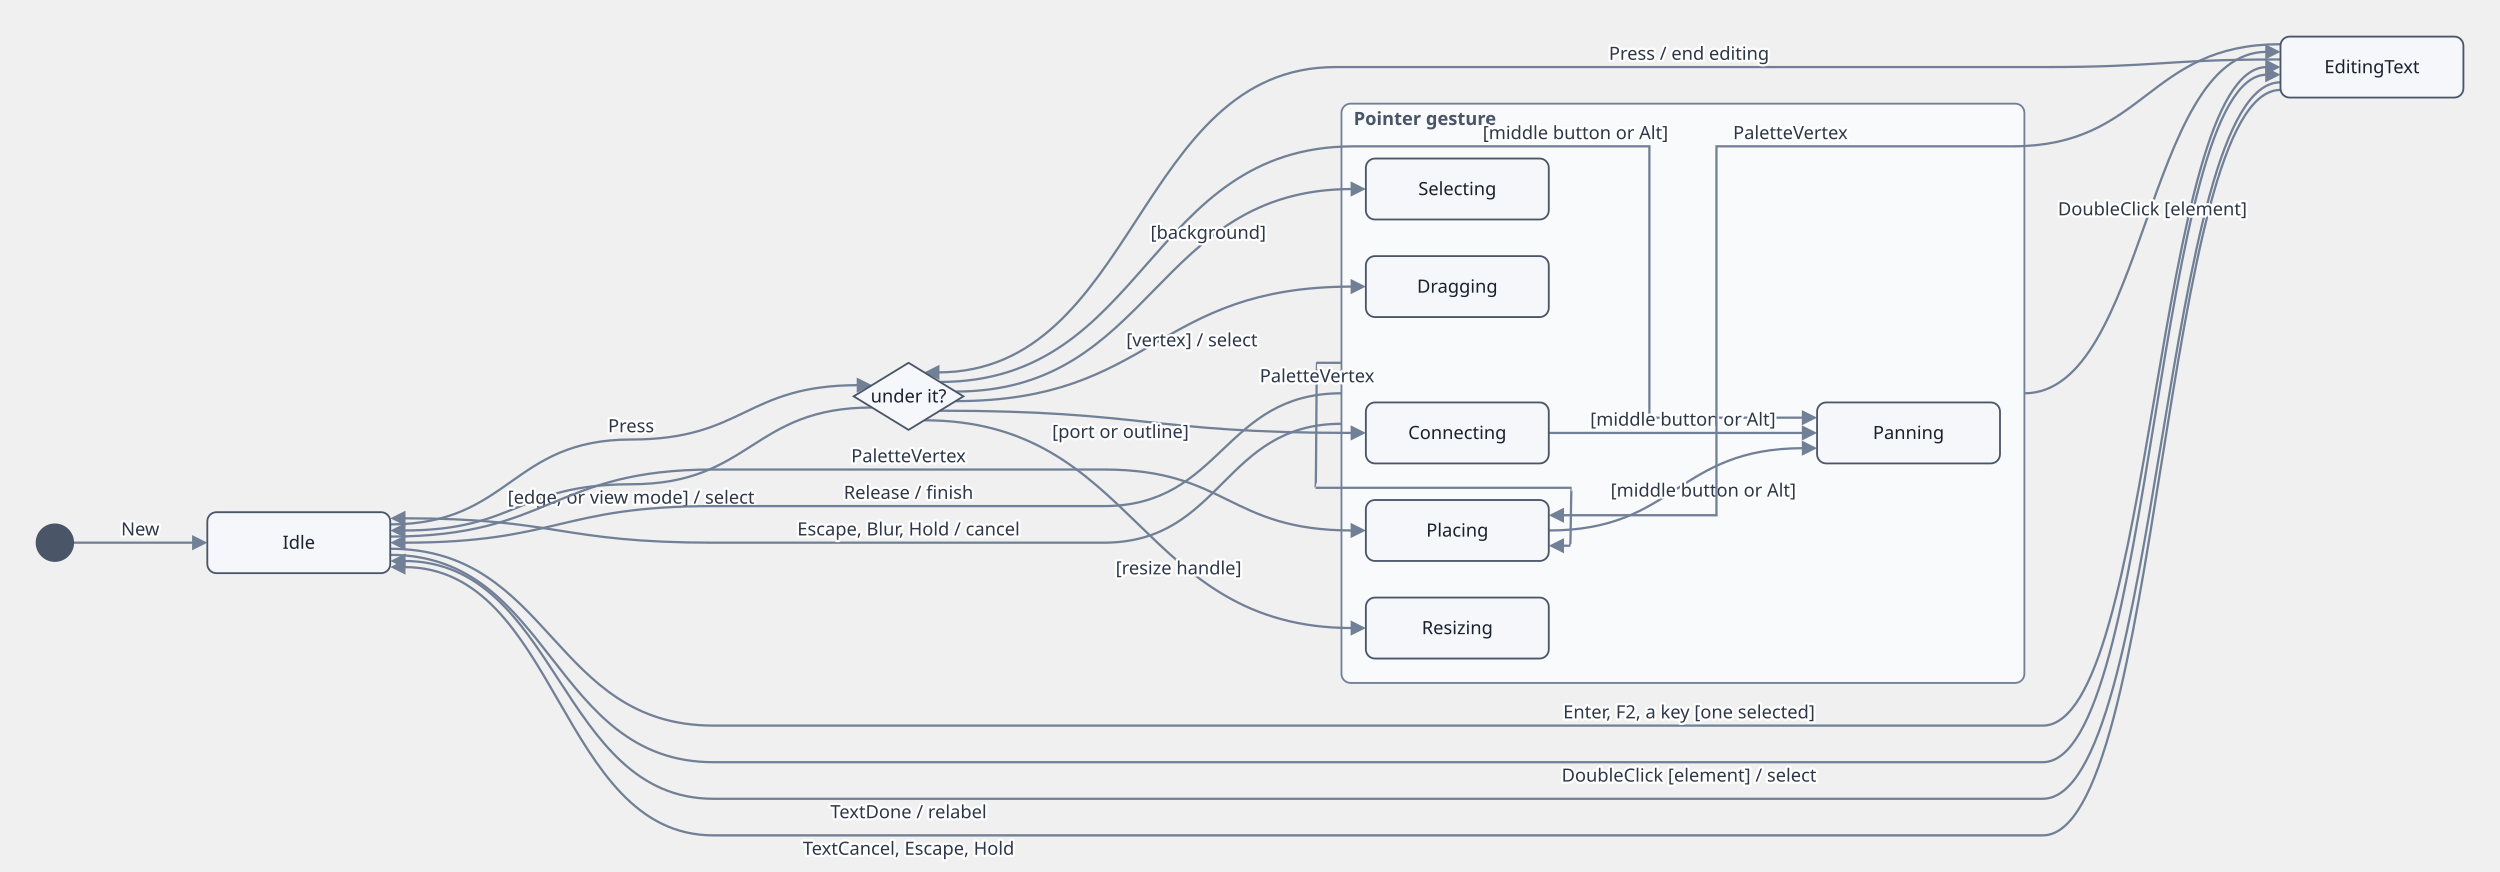
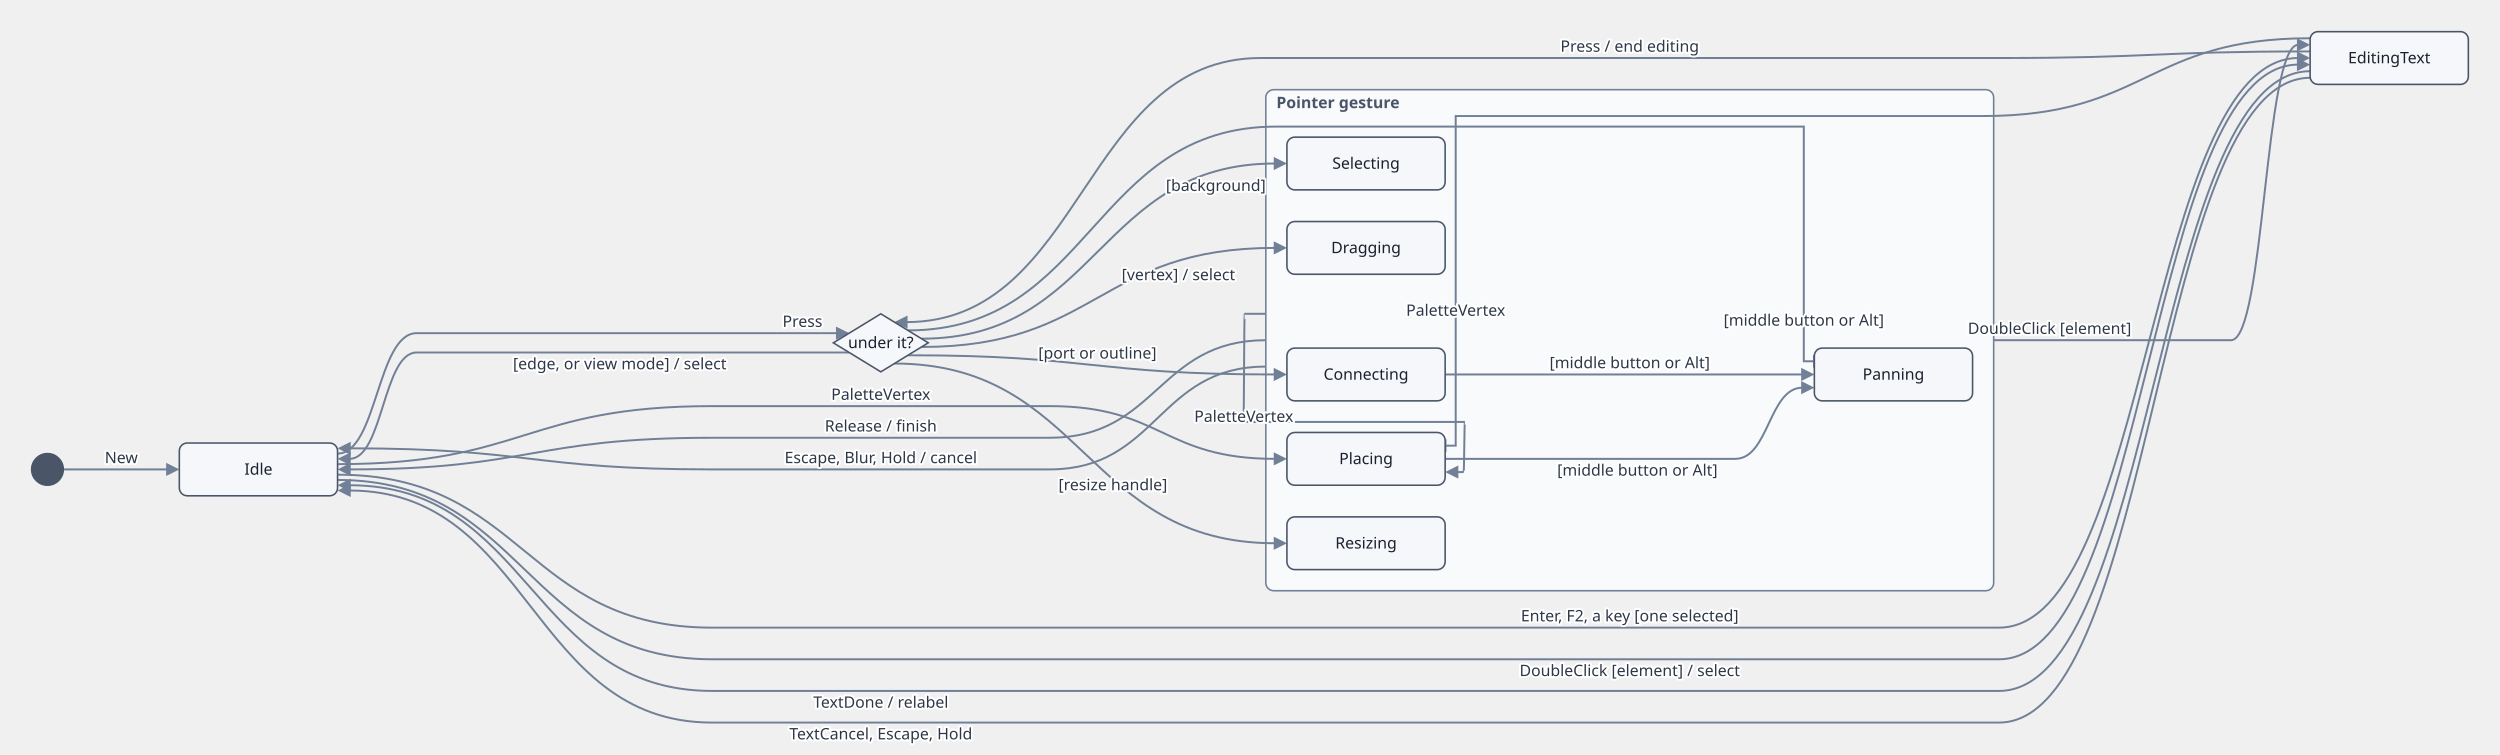
- <svg xmlns="http://www.w3.org/2000/svg" viewBox="-36 396 1640 572" class="graphedwright" data-mode="view" role="img" aria-labelledby="graphedwright-title">
+ <svg xmlns="http://www.w3.org/2000/svg" viewBox="-36 396 1896 572" class="graphedwright" data-mode="view" role="img" aria-labelledby="graphedwright-title">
  <style>/* The default look of a graphedwright drawing. A host styles by class;
   nothing here is required. */

.graphedwright { font-family: system-ui, sans-serif; font-size: 12px; }

.graphedwright .vertex .shape { fill: #f5f7fa; stroke: #4a5568; stroke-width: 1.2; }
.graphedwright .vertex .label { fill: #1a202c; }
.graphedwright .vertex .annotation { fill: #4a5568; font-size: 10px; }
.graphedwright .vertex.container &gt; .shape { fill: #f8fafc; stroke: #718096; }
.graphedwright .vertex.container &gt; .label { fill: #4a5568; font-weight: 600; }
.graphedwright .vertex .box { fill: transparent; stroke: none; }
.graphedwright .vertex .store { stroke: none; }
.graphedwright .vertex .figure { fill: none; stroke: #4a5568; stroke-width: 1.2; }
.graphedwright .vertex .shape .mark { fill: #4a5568; }
.graphedwright .vertex.dashed .shape { stroke-dasharray: 6 4; }
.graphedwright .port { fill: #ffffff; stroke: #4a5568; stroke-width: 1; }
.graphedwright .port-label { fill: #4a5568; font-size: 10px; }

.graphedwright .edge path { fill: none; stroke: #718096; }
.graphedwright .edge .label { fill: #2d3748; }
.graphedwright .edge .annotation { fill: #718096; font-size: 10px; }
.graphedwright .arrowhead path { fill: #718096; stroke: none; }
.graphedwright .arrowhead.open path { fill: none; stroke: #718096; stroke-width: 1.5; }
.graphedwright .arrowhead.hollow path { fill: #ffffff; stroke: #718096; stroke-width: 1.2; }
.graphedwright .arrowhead circle { fill: #718096; stroke: none; }
.graphedwright .tail path { fill: #718096; stroke: #718096; stroke-width: 1.2; }
.graphedwright .tail.hollow path { fill: #ffffff; }
.graphedwright .tail.plus circle { fill: #ffffff; stroke: #718096; stroke-width: 1.2; }
.graphedwright .tail.plus path { fill: none; }
.graphedwright .edge.dashed path { stroke-dasharray: 6 4; }
.graphedwright .edge .stereotype { fill: #4a5568; font-size: 11px; }
.graphedwright .vertex .keyword { fill: #4a5568; font-size: 11px; }
.graphedwright .vertex .compartment line { stroke: #718096; stroke-width: 1; }
.graphedwright .vertex .compartment .entry { fill: #2d3748; font-size: 11px; }
.graphedwright .edge text { paint-order: stroke; stroke: #ffffff; stroke-width: 3px; stroke-linejoin: round; }

/* A text cut to fit is followed by itself in full, not displayed; on
   hover the full text takes the cut one's place, with a halo to read
   over what it overruns. A vertex drawn later can still cover it; the
   browser binding draws it in the overlay as well, over everything. */
.graphedwright .vertex:hover .cut { display: none; }
.graphedwright .vertex:hover .full { display: inline; }
.graphedwright .vertex .full { paint-order: stroke; stroke: #ffffff; stroke-width: 3px; stroke-linejoin: round; }

/* A selected vertex is outlined; a selected edge has a halo as wide as
   the stroke-width the renderer writes on it, which a width here would
   override. */
.graphedwright .overlay rect.selection { fill: none; stroke: #3182ce; stroke-width: 1.5; stroke-dasharray: 3 2; }
.graphedwright .overlay path.selection { fill: none; stroke: #3182ce; stroke-opacity: 0.4; stroke-linecap: round; stroke-linejoin: round; }
.graphedwright .overlay .ghost { fill: none; stroke: #3182ce; stroke-width: 1.5; stroke-dasharray: 4 3; }
.graphedwright .overlay .marquee { fill: rgba(49, 130, 206, 0.08); stroke: #3182ce; stroke-width: 1; }
.graphedwright .overlay .handle { fill: #ffffff; stroke: #3182ce; stroke-width: 1.5; cursor: nwse-resize; }
.graphedwright .overlay .expanded { pointer-events: none; }
.graphedwright .overlay .expanded .backing { fill: #ffffff; stroke: none; }
.graphedwright .overlay .expanded text { fill: #1a202c; }
.graphedwright .overlay .expanded .keyword, .graphedwright .overlay .expanded .entry { fill: #2d3748; font-size: 11px; }
.graphedwright .overlay .expanded .annotation { fill: #4a5568; font-size: 10px; }
.graphedwright .overlay .target .ring { fill: none; stroke: #3182ce; stroke-opacity: 0.35; cursor: crosshair; pointer-events: stroke; }

.graphedwright[data-mode="edit"] .vertex { cursor: move; }
.graphedwright[data-mode="edit"] .port { cursor: crosshair; }
.graphedwright[data-mode="edit"] .edge path { cursor: pointer; }

/* The elements the browser binding makes around the drawing: the host
   holds the palette, the drawing, which takes the room below it, the
   zoom buttons over the drawing's bottom right corner, and the input
   that edits a label, placed over the label. A page gives the host or
   the drawing a height. */
.graphedwright-host { position: relative; display: flex; flex-direction: column; }
.graphedwright-palette { display: flex; flex-wrap: wrap; gap: 6px; padding: 6px; border-bottom: 1px solid #e2e8f0; background: #f7fafc; }
.graphedwright-palette:empty { display: none; }
.graphedwright-item.graphedwright-edge { font-style: italic; }
.graphedwright-drawing { flex: 1 1 auto; min-height: 320px; touch-action: none; }
.graphedwright-drawing svg { width: 100%; height: 100%; display: block; }
.graphedwright-label { position: absolute; box-sizing: border-box; padding: 0 4px; font: inherit; text-align: center; border: 1px solid #3182ce; border-radius: 3px; background: #ffffff; }
.graphedwright-zoom { position: absolute; right: 8px; bottom: 8px; display: flex; gap: 4px; }
.graphedwright-zoom button { min-width: 28px; }
.graphedwright-chosen { background: #bee3f8; border-color: #3182ce; }
</style>
  <defs>
    <marker id="arrow-0" class="arrowhead kind-transition" viewBox="0 0 10 10" refX="1" refY="5" markerWidth="10" markerHeight="10" markerUnits="userSpaceOnUse" orient="auto-start-reverse">
      <path d="M 0 0 L 10 5 L 0 10 z" />
    </marker>
  </defs>
  <g class="containers">
-     <g class="vertex kind-composite_state container unplaced" id="gesture" data-kind="composite state" transform="translate(1068 654)" data-internal="a key other than Escape: ignored" data-exit="drop what the gesture held">
-       <rect class="shape" x="-224" y="-190" width="448" height="380" rx="6" />
-       <text class="label" x="-216" y="-176" text-anchor="start">Pointer gesture</text>
+     <g class="vertex kind-composite_state container unplaced" id="gesture" data-kind="composite state" transform="translate(1200 654)" data-internal="a key other than Escape: ignored" data-exit="drop what the gesture held">
+       <rect class="shape" x="-276" y="-190" width="552" height="380" rx="6" />
+       <text class="label" x="-268" y="-176" text-anchor="start">Pointer gesture</text>
    </g>
  </g>
  <g class="edges">
    <g class="edge kind-transition" id="t1" data-kind="transition" data-from="start" data-to="idle">
      <path d="M 12 752 C 51.5 752, 51.5 752, 91 752" stroke-width="1.5" marker-end="url(#arrow-0)" />
      <text class="label" x="56" y="747.25" text-anchor="middle">New</text>
    </g>
    <g class="edge kind-transition" id="t2" data-kind="transition" data-from="idle" data-to="press" data-event="Press" data-guard="not held, unless with the middle button or Alt">
-       <path d="M 220 740 C 299 740, 299 684.33, 378 684.33 C 452.5 684.33, 452.5 648.67, 527 648.67" stroke-width="1.5" marker-end="url(#arrow-0)" />
-       <text class="label" x="378" y="679.58" text-anchor="middle">Press</text>
+       <path d="M 220 740 C 250 740, 250 648.67, 280 648.67 L 588 648.67 L 599 648.67" stroke-width="1.5" marker-end="url(#arrow-0)" />
+       <text class="label" x="572.6" y="643.92" text-anchor="middle">Press</text>
    </g>
    <g class="edge kind-transition" id="t3" data-kind="transition" data-from="press" data-to="panning" data-guard="middle button or Alt">
-       <path d="M 580.57 646.57 C 716.29 646.57, 716.29 492, 852 492 L 1046 492 L 1046 670 L 1112 670 L 1147 670" stroke-width="1.5" marker-end="url(#arrow-0)" />
-       <text class="label" x="997.5" y="487.25" text-anchor="middle">[middle button or Alt]</text>
+       <path d="M 652.57 646.57 C 792.29 646.57, 792.29 492, 932 492 L 1332 492 L 1332 670 L 1336 670 L 1340 670" stroke-width="1.5" marker-end="url(#arrow-0)" />
+       <text class="label" x="1332" y="643" text-anchor="middle">[middle button or Alt]</text>
    </g>
    <g class="edge kind-transition" id="t4" data-kind="transition" data-from="press" data-to="resizing" data-guard="on the resize handle of the one selected vertex, in edit mode">
-       <path d="M 570.29 671.71 C 710.64 671.71, 710.64 808, 851 808" stroke-width="1.5" marker-end="url(#arrow-0)" />
-       <text class="label" x="737.16" y="772.78" text-anchor="middle">[resize handle]</text>
+       <path d="M 642.29 671.71 C 786.64 671.71, 786.64 808, 931 808" stroke-width="1.5" marker-end="url(#arrow-0)" />
+       <text class="label" x="808.01" y="767.82" text-anchor="middle">[resize handle]</text>
    </g>
    <g class="edge kind-transition" id="t5" data-kind="transition" data-from="press" data-to="dragging" data-guard="on a vertex, in edit mode" data-actions="select it, adding to the selection with Shift; remember where the vertices to drag are">
-       <path d="M 590.86 659.14 C 720.93 659.14, 720.93 584, 851 584" stroke-width="1.5" marker-end="url(#arrow-0)" />
-       <text class="label" x="745.88" y="623.2" text-anchor="middle">[vertex] / select</text>
+       <path d="M 662.86 659.14 C 796.93 659.14, 796.93 584, 931 584" stroke-width="1.5" marker-end="url(#arrow-0)" />
+       <text class="label" x="857.72" y="608.49" text-anchor="middle">[vertex] / select</text>
    </g>
    <g class="edge kind-transition" id="t6" data-kind="transition" data-from="press" data-to="connecting" data-guard="on a port or an outline, in edit mode" data-actions="remember the port or outline the edge starts at">
-       <path d="M 580.57 665.43 C 715.79 665.43, 715.79 680, 851 680" stroke-width="1.5" marker-end="url(#arrow-0)" />
-       <text class="label" x="699.05" y="683.31" text-anchor="middle">[port or outline]</text>
+       <path d="M 652.57 665.43 C 791.79 665.43, 791.79 680, 931 680" stroke-width="1.5" marker-end="url(#arrow-0)" />
+       <text class="label" x="796.29" y="667.96" text-anchor="middle">[port or outline]</text>
    </g>
    <g class="edge kind-transition" id="t7" data-kind="transition" data-from="press" data-to="selecting" data-guard="on the background" data-actions="select nothing, unless Shift is held">
-       <path d="M 590.86 652.86 C 720.93 652.86, 720.93 520, 851 520" stroke-width="1.5" marker-end="url(#arrow-0)" />
-       <text class="label" x="756.62" y="552.68" text-anchor="middle">[background]</text>
+       <path d="M 662.86 652.86 C 796.93 652.86, 796.93 520, 931 520" stroke-width="1.5" marker-end="url(#arrow-0)" />
+       <text class="label" x="886.06" y="540.82" text-anchor="middle">[background]</text>
    </g>
    <g class="edge kind-transition" id="t8" data-kind="transition" data-from="press" data-to="idle" data-guard="on an edge, or on a vertex, a port or an outline in view mode" data-actions="select it, adding to the selection with Shift">
-       <path d="M 536 663.33 C 457 663.33, 457 713.67, 378 713.67 C 303.5 713.67, 303.5 744, 229 744" stroke-width="1.5" marker-end="url(#arrow-0)" />
-       <text class="label" x="378" y="726.42" text-anchor="middle">[edge, or view mode] / select</text>
+       <path d="M 608 663.33 L 588 663.33 L 280 663.33 C 254.5 663.33, 254.5 744, 229 744" stroke-width="1.5" marker-end="url(#arrow-0)" />
+       <text class="label" x="434" y="676.08" text-anchor="middle">[edge, or view mode] / select</text>
    </g>
    <g class="edge kind-transition" id="t9" data-kind="transition" data-from="idle" data-to="placing" data-event="PaletteVertex" data-guard="edit mode, not held" data-actions="remember the vertex kind">
-       <path d="M 220 748 C 326 748, 326 704, 432 704 L 688 704 C 769.5 704, 769.5 744, 851 744" stroke-width="1.5" marker-end="url(#arrow-0)" />
-       <text class="label" x="560" y="699.25" text-anchor="middle">PaletteVertex</text>
+       <path d="M 220 748 C 362 748, 362 704, 504 704 L 760 704 C 845.5 704, 845.5 744, 931 744" stroke-width="1.5" marker-end="url(#arrow-0)" />
+       <text class="label" x="632" y="699.25" text-anchor="middle">PaletteVertex</text>
    </g>
    <g class="edge kind-transition" id="t10" data-kind="transition" data-from="gesture" data-to="idle" data-event="Release" data-actions="move the selection, select in the marquee or resize, if the pointer moved; add the edge or the vertex; by command">
-       <path d="M 844 654 C 766 654, 766 728, 688 728 L 432 728 C 330.5 728, 330.5 752, 229 752" stroke-width="1.5" marker-end="url(#arrow-0)" />
-       <text class="label" x="560" y="723.25" text-anchor="middle">Release / finish</text>
+       <path d="M 924 654 C 842 654, 842 728, 760 728 L 504 728 C 366.5 728, 366.5 752, 229 752" stroke-width="1.5" marker-end="url(#arrow-0)" />
+       <text class="label" x="632" y="723.25" text-anchor="middle">Release / finish</text>
    </g>
    <g class="edge kind-transition" id="t11" data-kind="transition" data-from="gesture" data-to="idle" data-event="Escape, Blur, TextCancel, PaletteEdge, View, Edit, Hold, Context, DoubleClick on the background" data-actions="put a drag back where it began; for PaletteEdge, choose the edge kind; for Context, select what is hit, unless it is selected">
-       <path d="M 844 674 C 766 674, 766 752, 688 752 L 432 752 C 330.5 752, 330.5 736, 229 736" stroke-width="1.5" marker-end="url(#arrow-0)" />
-       <text class="label" x="560" y="747.25" text-anchor="middle">Escape, Blur, Hold / cancel</text>
+       <path d="M 924 674 C 842 674, 842 752, 760 752 L 504 752 C 366.5 752, 366.5 736, 229 736" stroke-width="1.5" marker-end="url(#arrow-0)" />
+       <text class="label" x="632" y="747.25" text-anchor="middle">Escape, Blur, Hold / cancel</text>
    </g>
    <g class="edge kind-transition" id="t12" data-kind="transition" data-from="idle" data-to="editing" data-event="Enter, F2, a printable key" data-guard="one element selected, edit mode, not held">
-       <path d="M 220 756 C 326 756, 326 872, 432 872 L 688 872 L 840 872 L 1304 872 C 1377.5 872, 1377.5 440, 1451 440" stroke-width="1.5" marker-end="url(#arrow-0)" />
-       <text class="label" x="1072" y="867.25" text-anchor="middle">Enter, F2, a key [one selected]</text>
+       <path d="M 220 756 C 362 756, 362 872, 504 872 L 760 872 L 920 872 L 1480 872 C 1593.5 872, 1593.5 440, 1707 440" stroke-width="1.5" marker-end="url(#arrow-0)" />
+       <text class="label" x="1200" y="867.25" text-anchor="middle">Enter, F2, a key [one selected]</text>
    </g>
    <g class="edge kind-transition" id="t13" data-kind="transition" data-from="idle" data-to="editing" data-event="DoubleClick" data-guard="on a vertex, a port, an outline or an edge, edit mode, not held" data-actions="select it alone">
-       <path d="M 220 760 C 326 760, 326 896, 432 896 L 688 896 L 840 896 L 1304 896 C 1377.5 896, 1377.5 445, 1451 445" stroke-width="1.5" marker-end="url(#arrow-0)" />
-       <text class="label" x="1072" y="908.75" text-anchor="middle">DoubleClick [element] / select</text>
+       <path d="M 220 760 C 362 760, 362 896, 504 896 L 760 896 L 920 896 L 1480 896 C 1593.5 896, 1593.5 445, 1707 445" stroke-width="1.5" marker-end="url(#arrow-0)" />
+       <text class="label" x="1200" y="908.75" text-anchor="middle">DoubleClick [element] / select</text>
    </g>
    <g class="edge kind-transition" id="t14" data-kind="transition" data-from="editing" data-to="idle" data-event="TextDone" data-actions="set the label, or the attribute its kind edits, by command">
-       <path d="M 1460 450 C 1382 450, 1382 920, 1304 920 L 840 920 L 688 920 L 432 920 C 330.5 920, 330.5 764, 229 764" stroke-width="1.5" marker-end="url(#arrow-0)" />
-       <text class="label" x="560" y="932.75" text-anchor="middle">TextDone / relabel</text>
+       <path d="M 1716 450 C 1598 450, 1598 920, 1480 920 L 920 920 L 760 920 L 504 920 C 366.5 920, 366.5 764, 229 764" stroke-width="1.5" marker-end="url(#arrow-0)" />
+       <text class="label" x="632" y="932.75" text-anchor="middle">TextDone / relabel</text>
    </g>
    <g class="edge kind-transition" id="t15" data-kind="transition" data-from="editing" data-to="idle" data-event="TextCancel, Escape, Blur, PaletteEdge, View, Edit, Hold, Context, DoubleClick on the background" data-actions="for PaletteEdge, choose the edge kind; for Context, select what is hit, unless it is selected">
-       <path d="M 1460 455 C 1382 455, 1382 944, 1304 944 L 840 944 L 688 944 L 432 944 C 330.5 944, 330.5 768, 229 768" stroke-width="1.5" marker-end="url(#arrow-0)" />
-       <text class="label" x="560" y="956.75" text-anchor="middle">TextCancel, Escape, Hold</text>
+       <path d="M 1716 455 C 1598 455, 1598 944, 1480 944 L 920 944 L 760 944 L 504 944 C 366.5 944, 366.5 768, 229 768" stroke-width="1.5" marker-end="url(#arrow-0)" />
+       <text class="label" x="632" y="956.75" text-anchor="middle">TextCancel, Escape, Hold</text>
    </g>
    <g class="edge kind-transition" id="t16" data-kind="transition" data-from="editing" data-to="press" data-event="Press" data-actions="end the editing; the host commits the text first">
-       <path d="M 1460 435 C 1382 435, 1382 440, 1304 440 L 840 440 C 709.64 440, 709.64 640.29, 579.29 640.29" stroke-width="1.5" marker-end="url(#arrow-0)" />
-       <text class="label" x="1072" y="435.25" text-anchor="middle">Press / end editing</text>
+       <path d="M 1716 435 C 1598 435, 1598 440, 1480 440 L 920 440 C 785.64 440, 785.64 640.29, 651.29 640.29" stroke-width="1.5" marker-end="url(#arrow-0)" />
+       <text class="label" x="1200" y="435.25" text-anchor="middle">Press / end editing</text>
    </g>
    <g class="edge kind-transition" id="t17" data-kind="transition" data-from="connecting" data-to="panning" data-event="Press" data-guard="middle button or Alt">
-       <path d="M 980 680 C 1063.5 680, 1063.5 680, 1147 680" stroke-width="1.5" marker-end="url(#arrow-0)" />
-       <text class="label" x="1068" y="675.25" text-anchor="middle">[middle button or Alt]</text>
+       <path d="M 1060 680 C 1195.5 680, 1195.5 680, 1331 680" stroke-width="1.5" marker-end="url(#arrow-0)" />
+       <text class="label" x="1200" y="675.25" text-anchor="middle">[middle button or Alt]</text>
    </g>
    <g class="edge kind-transition" id="t18" data-kind="transition" data-from="placing" data-to="panning" data-event="Press" data-guard="middle button or Alt">
-       <path d="M 980 744 C 1063.5 744, 1063.5 690, 1147 690" stroke-width="1.5" marker-end="url(#arrow-0)" />
-       <text class="label" x="1081.38" y="721.76" text-anchor="middle">[middle button or Alt]</text>
+       <path d="M 1060 744 L 1068 744 L 1280 744 C 1305.5 744, 1305.5 690, 1331 690" stroke-width="1.5" marker-end="url(#arrow-0)" />
+       <text class="label" x="1205.8" y="756.75" text-anchor="middle">[middle button or Alt]</text>
    </g>
    <g class="edge kind-transition" id="t19" data-kind="transition" data-from="gesture" data-to="editing" data-event="DoubleClick" data-guard="on a vertex, a port, an outline or an edge, edit mode, not held" data-actions="put a drag back where it began; select it alone">
-       <path d="M 1292 654 C 1371.5 654, 1371.5 430, 1451 430" stroke-width="1.5" marker-end="url(#arrow-0)" />
-       <text class="label" x="1376" y="537.25" text-anchor="middle">DoubleClick [element]</text>
+       <path d="M 1476 654 L 1484 654 L 1656 654 C 1681.5 654, 1681.5 430, 1707 430" stroke-width="1.5" marker-end="url(#arrow-0)" />
+       <text class="label" x="1518.4" y="649.25" text-anchor="middle">DoubleClick [element]</text>
    </g>
    <g class="edge kind-transition" id="t20" data-kind="transition" data-from="editing" data-to="placing" data-event="PaletteVertex" data-guard="edit mode, not held" data-actions="remember the vertex kind">
-       <path d="M 1460 425 C 1372 425, 1372 492, 1284 492 L 1090 492 L 1090 734 L 1024 734 L 989 734" stroke-width="1.5" marker-end="url(#arrow-0)" />
-       <text class="label" x="1138.5" y="487.25" text-anchor="middle">PaletteVertex</text>
+       <path d="M 1716 425 C 1592 425, 1592 484, 1468 484 L 1068 484 L 1068 734 L 1064 734 L 1060 734" stroke-width="1.5" marker-end="url(#arrow-0)" />
+       <text class="label" x="1068" y="635.5" text-anchor="middle">PaletteVertex</text>
    </g>
    <g class="edge kind-transition" id="t21" data-kind="transition" data-from="gesture" data-to="placing" data-event="PaletteVertex" data-guard="edit mode, not held" data-actions="put a drag back where it began; remember the vertex kind">
-       <path d="M 844 634 L 828 634 C 827.5 634, 827.5 716, 827 716 L 995 716 C 994.5 716, 994.5 754, 994 754 L 989 754" stroke-width="1.5" marker-end="url(#arrow-0)" />
-       <text class="label" x="828" y="646.75" text-anchor="middle">PaletteVertex</text>
+       <path d="M 924 634 L 908 634 C 907.5 634, 907.5 716, 907 716 L 1075 716 C 1074.5 716, 1074.5 754, 1074 754 L 1069 754" stroke-width="1.5" marker-end="url(#arrow-0)" />
+       <text class="label" x="907.3" y="715.94" text-anchor="middle">PaletteVertex</text>
    </g>
  </g>
  <g class="vertices">
    <g class="vertex kind-initial unplaced" id="start" data-kind="initial" transform="translate(0 752)">
      <g class="shape shape-filled-circle">
        <path class="mark" d="M -12 0 A 12 12 0 0 1 12 0 A 12 12 0 0 1 -12 0 Z" />
      </g>
      <text class="label" x="0" y="26" text-anchor="middle" />
    </g>
    <g class="vertex kind-state unplaced" id="idle" data-kind="state" transform="translate(160 752)" data-internal="Tab / select the next vertex; Delete, an arrow, Ctrl-Z, Ctrl-Y / a command, refused in view mode or held; Context / select what is hit for the host's actions; View, Edit / set the mode; Hold, Unhold / hold the editor while the host waits">
      <rect class="shape" x="-60" y="-20" width="120" height="40" rx="6" />
      <text class="label" x="0" y="4" text-anchor="middle">Idle</text>
    </g>
-     <g class="vertex kind-choice unplaced" id="press" data-kind="choice" transform="translate(560 656)">
+     <g class="vertex kind-choice unplaced" id="press" data-kind="choice" transform="translate(632 656)">
      <polygon class="shape" points="0 -22 36 0 0 22 -36 0" />
      <text class="label" x="0" y="4" text-anchor="middle">under it?</text>
    </g>
-     <g class="vertex kind-state unplaced" id="selecting" data-kind="state" transform="translate(920 520)" data-internal="Move / draw the marquee; Press: ignored, a second pointer">
+     <g class="vertex kind-state unplaced" id="selecting" data-kind="state" transform="translate(1000 520)" data-internal="Move / draw the marquee; Press: ignored, a second pointer">
      <rect class="shape" x="-60" y="-20" width="120" height="40" rx="6" />
      <text class="label" x="0" y="4" text-anchor="middle">Selecting</text>
    </g>
-     <g class="vertex kind-state unplaced" id="dragging" data-kind="state" transform="translate(920 584)" data-internal="Move / move the selection; Press: ignored, a second pointer">
+     <g class="vertex kind-state unplaced" id="dragging" data-kind="state" transform="translate(1000 584)" data-internal="Move / move the selection; Press: ignored, a second pointer">
      <rect class="shape" x="-60" y="-20" width="120" height="40" rx="6" />
      <text class="label" x="0" y="4" text-anchor="middle">Dragging</text>
    </g>
-     <g class="vertex kind-state unplaced" id="connecting" data-kind="state" transform="translate(920 680)" data-internal="Move / draw the edge to the pointer; Press / only the pointer moves">
+     <g class="vertex kind-state unplaced" id="connecting" data-kind="state" transform="translate(1000 680)" data-internal="Move / draw the edge to the pointer; Press / only the pointer moves">
      <rect class="shape" x="-60" y="-20" width="120" height="40" rx="6" />
      <text class="label" x="0" y="4" text-anchor="middle">Connecting</text>
    </g>
-     <g class="vertex kind-state unplaced" id="placing" data-kind="state" transform="translate(920 744)" data-internal="Move / the new vertex follows the pointer; Press / only the pointer moves">
+     <g class="vertex kind-state unplaced" id="placing" data-kind="state" transform="translate(1000 744)" data-internal="Move / the new vertex follows the pointer; Press / only the pointer moves">
      <rect class="shape" x="-60" y="-20" width="120" height="40" rx="6" />
      <text class="label" x="0" y="4" text-anchor="middle">Placing</text>
    </g>
-     <g class="vertex kind-state unplaced" id="panning" data-kind="state" transform="translate(1216 680)" data-internal="Move / pan the view; Press: ignored, a second pointer">
+     <g class="vertex kind-state unplaced" id="panning" data-kind="state" transform="translate(1400 680)" data-internal="Move / pan the view; Press: ignored, a second pointer">
      <rect class="shape" x="-60" y="-20" width="120" height="40" rx="6" />
      <text class="label" x="0" y="4" text-anchor="middle">Panning</text>
    </g>
-     <g class="vertex kind-state unplaced" id="resizing" data-kind="state" transform="translate(920 808)" data-internal="Move / draw the new size; Press: ignored, a second pointer">
+     <g class="vertex kind-state unplaced" id="resizing" data-kind="state" transform="translate(1000 808)" data-internal="Move / draw the new size; Press: ignored, a second pointer">
      <rect class="shape" x="-60" y="-20" width="120" height="40" rx="6" />
      <text class="label" x="0" y="4" text-anchor="middle">Resizing</text>
    </g>
-     <g class="vertex kind-state unplaced" id="editing" data-kind="state" transform="translate(1520 440)" data-entry="the host shows an input for the label, or the attribute its kind edits" data-exit="the host hides it" data-internal="Move, Release, a key: ignored; the input has the keyboard">
+     <g class="vertex kind-state unplaced" id="editing" data-kind="state" transform="translate(1776 440)" data-entry="the host shows an input for the label, or the attribute its kind edits" data-exit="the host hides it" data-internal="Move, Release, a key: ignored; the input has the keyboard">
      <rect class="shape" x="-60" y="-20" width="120" height="40" rx="6" />
      <text class="label" x="0" y="4" text-anchor="middle">EditingText</text>
    </g>
  </g>
  <g class="overlay" />
</svg>
